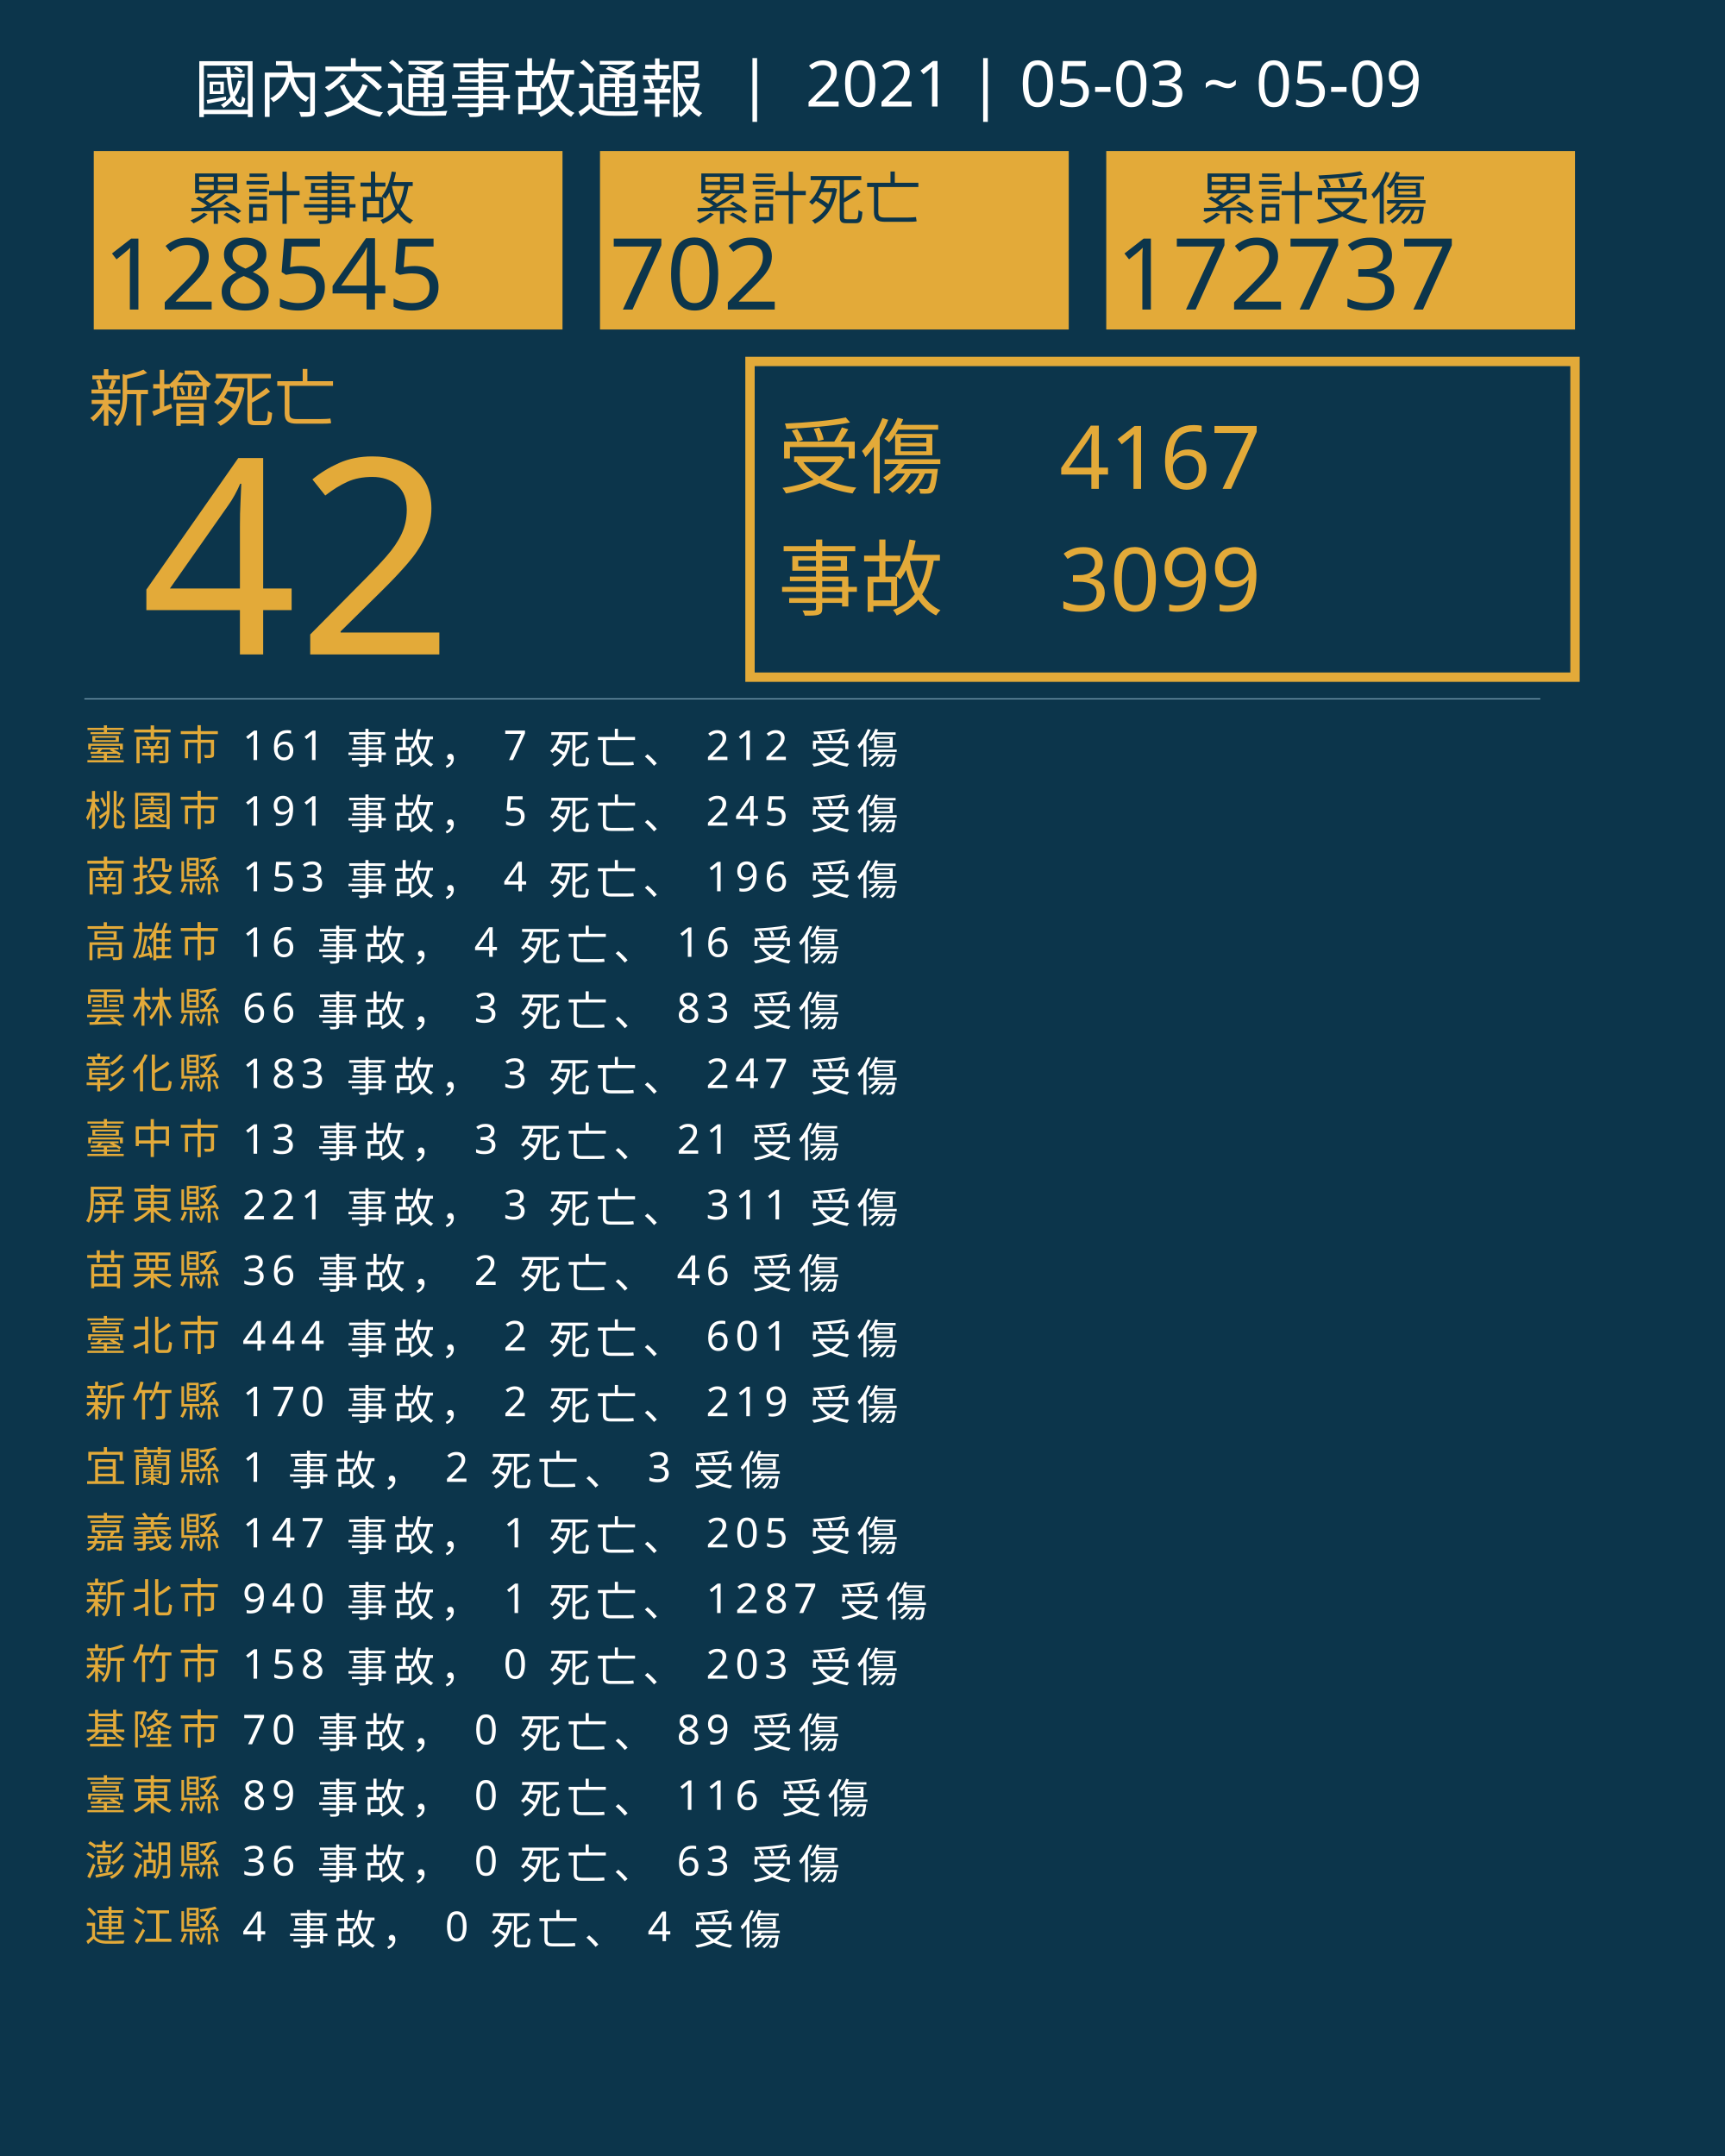
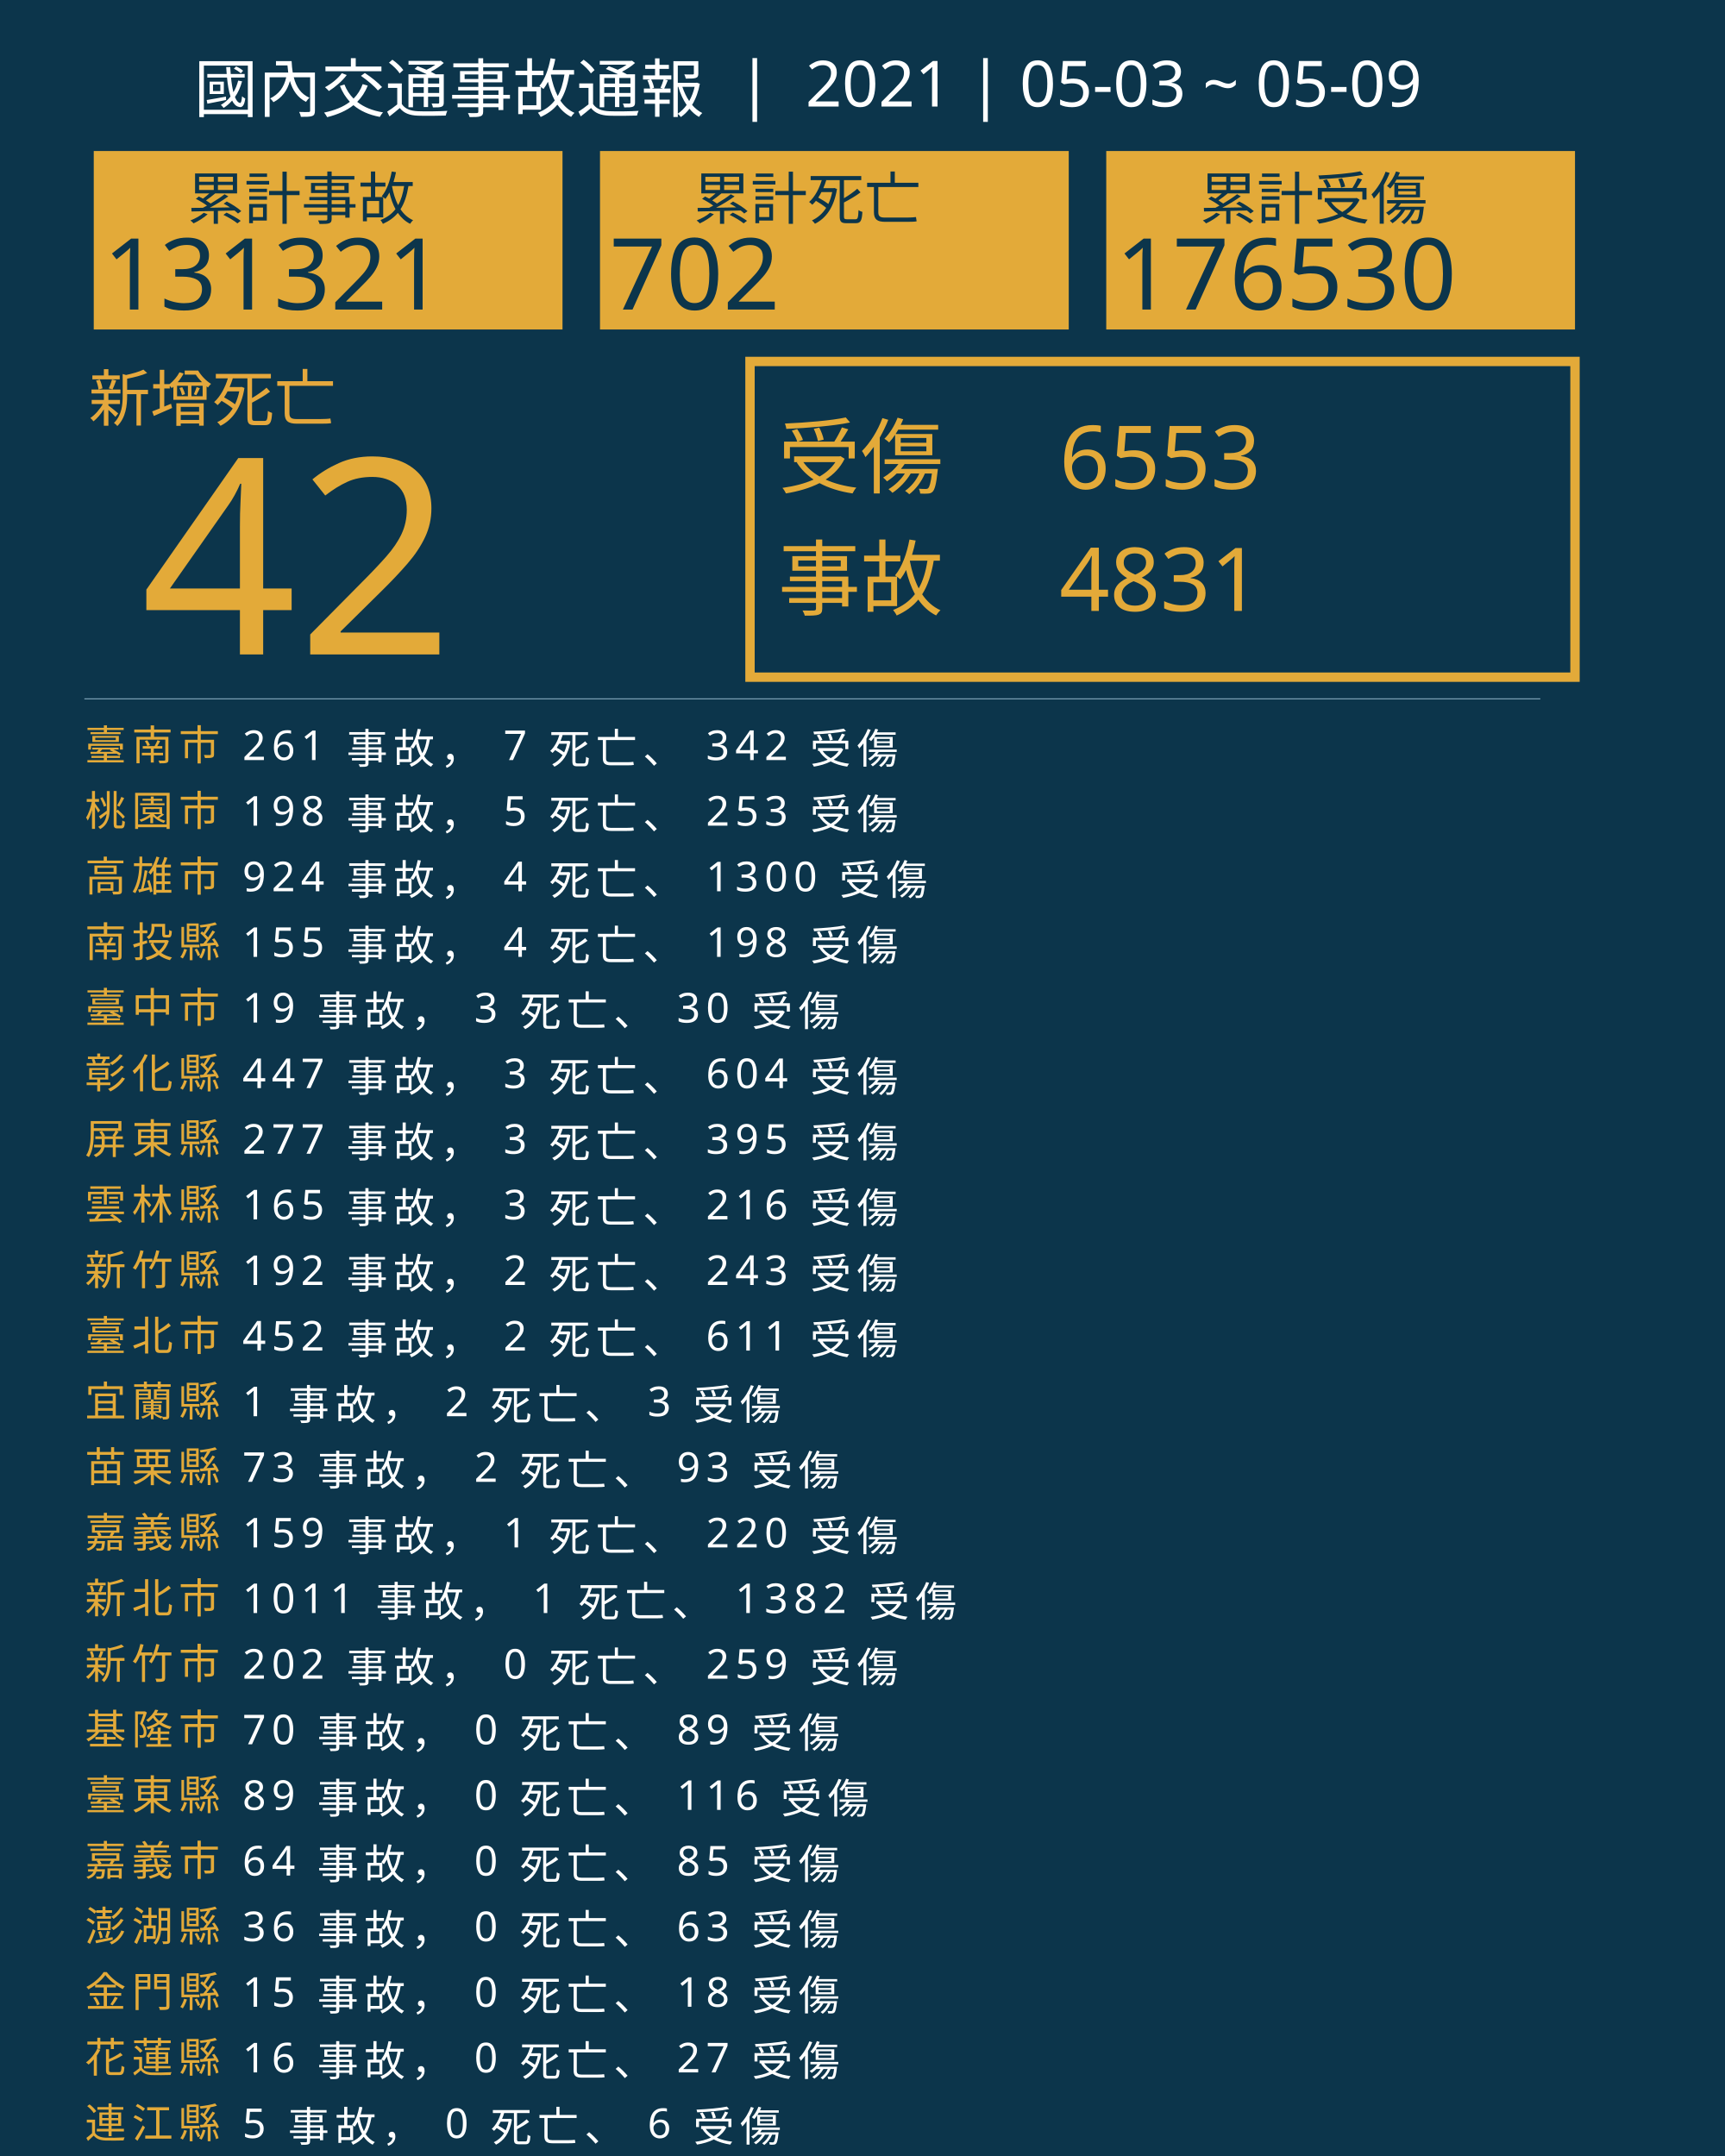
<svg xmlns="http://www.w3.org/2000/svg" version="1.1" id="圖層_1" x="0px" y="0px" viewBox="0 0 1840 2300" style="enable-background:new 0 0 1840 2300;" xml:space="preserve">
  <style type="text/css">
	.st0{fill:#0C354B;}
	.st1{fill:#E5A83D;}
	.st2{font-family:'NotoSansCJKtc-Bold-B5pc-H';}
	.st3{font-size:66px;}
	.st4{fill:#E3AA39;}
	.st5{font-family:'Arial-BoldMT';}
	.st6{font-size:291.776px;}
	.st7{fill:none;stroke:#E3AA39;stroke-miterlimit:10;stroke-width:10;}
	.st8{font-family:'NotoSansCJKtc-Light-B5pc-H';}
	.st9{font-size:88px;}
	.st10{font-family:'NotoSansCJKtc-Medium-B5pc-H';}
	.st11{font-size:94px;}
	.st12{fill:none;stroke:#8AAFC1;stroke-miterlimit:10;}
	.st13{font-size:60.649px;}
	.st14{font-size:106px;}
	.st15{fill:none;}
	.st16{font-size:44px;}
	.st17{letter-spacing:6;}
	.st18{fill:#FFFFFF;}
	.st19{letter-spacing:1;}
	.st20{font-size:68px;}
</style>
  <rect class="st0" width="1840" height="2300" />
  <text transform="matrix(1 0 0 1 94.5001 449.017)" class="st1 st2 st3">新增死亡</text>
  <g>
    <text transform="matrix(1 0 0 1 150 698.1412)" class="st4 st5 st6">42</text>
  </g>
  <g>
    <rect x="800" y="385.6" class="st7" width="880" height="336.8" />
    <g>
      <text transform="matrix(1 0 0 1 830 519.593)" class="st4 st8 st9">受傷</text>
-       <text transform="matrix(1 0 0 1 1130 521.5084)" class="st4 st10 st11">4167</text>
-       <text transform="matrix(1 0 0 1 1130 651.7274)" class="st4 st10 st11">3099</text>
+       <text transform="matrix(1 0 0 1 1130 521.5084)" class="st4 st10 st11">6553</text>
+       <text transform="matrix(1 0 0 1 1130 651.7274)" class="st4 st10 st11">4831</text>
      <text transform="matrix(1 0 0 1 830 649.4965)" class="st4 st8 st9">事故</text>
    </g>
  </g>
  <line class="st12" x1="90" y1="745.5" x2="1643" y2="745.5" />
  <g>
    <g>
      <rect x="100" y="161.1" class="st4" width="500" height="190.4" />
      <g>
        <text transform="matrix(1 0 0 1 200 233.9079)" class="st0 st10 st13">累計事故</text>
        <g>
-           <text transform="matrix(1 0 0 1 110 330.2121)" class="st0 st5 st14">128545</text>
+           <text transform="matrix(1 0 0 1 110 330.2121)" class="st0 st5 st14">131321</text>
        </g>
      </g>
    </g>
    <g>
      <rect x="640" y="161.1" class="st4" width="500" height="190.4" />
      <g>
        <text transform="matrix(1 0 0 1 740 233.908)" class="st0 st10 st13">累計死亡</text>
        <g>
          <text transform="matrix(1 0 0 1 650 330.2122)" class="st0 st5 st14">702</text>
        </g>
      </g>
    </g>
    <g>
      <rect x="1180" y="161.1" class="st4" width="500" height="190.4" />
      <g>
        <text transform="matrix(1 0 0 1 1280 233.908)" class="st0 st10 st13">累計受傷</text>
        <g>
-           <text transform="matrix(1 0 0 1 1190 330.2122)" class="st0 st5 st14">172737</text>
+           <text transform="matrix(1 0 0 1 1190 330.2122)" class="st0 st5 st14">176530</text>
        </g>
      </g>
    </g>
  </g>
  <rect x="90.6" y="772.1" class="st15" width="1141.8" height="314.8" />
  <text transform="matrix(1 0 0 1 90.5591 810.7965)">
    <tspan x="0" y="0" class="st4 st10 st16 st17">臺南市</tspan>
-     <tspan x="150.6" y="0" class="st18 st10 st16 st17"> 161 事故， 7 死亡、 212 受傷</tspan>
+     <tspan x="150.6" y="0" class="st18 st10 st16 st17"> 261 事故， 7 死亡、 342 受傷</tspan>
    <tspan x="0" y="70" class="st4 st10 st16 st17">桃園市</tspan>
-     <tspan x="150.6" y="70" class="st18 st10 st16 st17"> 191 事故， 5 死亡、 245 受傷</tspan>
-     <tspan x="0" y="140" class="st4 st10 st16 st17">南投縣</tspan>
-     <tspan x="150.6" y="140" class="st18 st10 st16 st17"> 153 事故， 4 死亡、 196 受傷</tspan>
-     <tspan x="0" y="210" class="st4 st10 st16 st17">高雄市</tspan>
-     <tspan x="150.6" y="210" class="st18 st10 st16 st17"> 16 事故， 4 死亡、 16 受傷</tspan>
-     <tspan x="0" y="280" class="st4 st10 st16 st17">雲林縣</tspan>
-     <tspan x="150.6" y="280" class="st18 st10 st16 st17"> 66 事故， 3 死亡、 83 受傷</tspan>
+     <tspan x="150.6" y="70" class="st18 st10 st16 st17"> 198 事故， 5 死亡、 253 受傷</tspan>
+     <tspan x="0" y="140" class="st4 st10 st16 st17">高雄市</tspan>
+     <tspan x="150.6" y="140" class="st18 st10 st16 st17"> 924 事故， 4 死亡、 1300 受傷</tspan>
+     <tspan x="0" y="210" class="st4 st10 st16 st17">南投縣</tspan>
+     <tspan x="150.6" y="210" class="st18 st10 st16 st17"> 155 事故， 4 死亡、 198 受傷</tspan>
+     <tspan x="0" y="280" class="st4 st10 st16 st17">臺中市</tspan>
+     <tspan x="150.6" y="280" class="st18 st10 st16 st17"> 19 事故， 3 死亡、 30 受傷</tspan>
    <tspan x="0" y="350" class="st4 st10 st16 st17">彰化縣</tspan>
-     <tspan x="150.6" y="350" class="st18 st10 st16 st17"> 183 事故， 3 死亡、 247 受傷</tspan>
-     <tspan x="0" y="420" class="st4 st10 st16 st17">臺中市</tspan>
-     <tspan x="150.6" y="420" class="st18 st10 st16 st17"> 13 事故， 3 死亡、 21 受傷</tspan>
-     <tspan x="0" y="490" class="st4 st10 st16 st17">屏東縣</tspan>
-     <tspan x="150.6" y="490" class="st18 st10 st16 st17"> 221 事故， 3 死亡、 311 受傷</tspan>
-     <tspan x="0" y="560" class="st4 st10 st16 st17">苗栗縣</tspan>
-     <tspan x="150.6" y="560" class="st18 st10 st16 st17"> 36 事故， 2 死亡、 46 受傷</tspan>
+     <tspan x="150.6" y="350" class="st18 st10 st16 st17"> 447 事故， 3 死亡、 604 受傷</tspan>
+     <tspan x="0" y="420" class="st4 st10 st16 st17">屏東縣</tspan>
+     <tspan x="150.6" y="420" class="st18 st10 st16 st17"> 277 事故， 3 死亡、 395 受傷</tspan>
+     <tspan x="0" y="490" class="st4 st10 st16 st17">雲林縣</tspan>
+     <tspan x="150.6" y="490" class="st18 st10 st16 st17"> 165 事故， 3 死亡、 216 受傷</tspan>
+     <tspan x="0" y="560" class="st4 st10 st16 st17">新竹縣</tspan>
+     <tspan x="150.6" y="560" class="st18 st10 st16 st17"> 192 事故， 2 死亡、 243 受傷</tspan>
    <tspan x="0" y="630" class="st4 st10 st16 st17">臺北市</tspan>
-     <tspan x="150.6" y="630" class="st18 st10 st16 st17"> 444 事故， 2 死亡、 601 受傷</tspan>
-     <tspan x="0" y="700" class="st4 st10 st16 st17">新竹縣</tspan>
-     <tspan x="150.6" y="700" class="st18 st10 st16 st17"> 170 事故， 2 死亡、 219 受傷</tspan>
-     <tspan x="0" y="770" class="st4 st10 st16 st17">宜蘭縣</tspan>
-     <tspan x="150.6" y="770" class="st18 st10 st16 st17"> 1 事故， 2 死亡、 3 受傷</tspan>
+     <tspan x="150.6" y="630" class="st18 st10 st16 st17"> 452 事故， 2 死亡、 611 受傷</tspan>
+     <tspan x="0" y="700" class="st4 st10 st16 st17">宜蘭縣</tspan>
+     <tspan x="150.6" y="700" class="st18 st10 st16 st17"> 1 事故， 2 死亡、 3 受傷</tspan>
+     <tspan x="0" y="770" class="st4 st10 st16 st17">苗栗縣</tspan>
+     <tspan x="150.6" y="770" class="st18 st10 st16 st17"> 73 事故， 2 死亡、 93 受傷</tspan>
    <tspan x="0" y="840" class="st4 st10 st16 st17">嘉義縣</tspan>
-     <tspan x="150.6" y="840" class="st18 st10 st16 st17"> 147 事故， 1 死亡、 205 受傷</tspan>
+     <tspan x="150.6" y="840" class="st18 st10 st16 st17"> 159 事故， 1 死亡、 220 受傷</tspan>
    <tspan x="0" y="910" class="st4 st10 st16 st17">新北市</tspan>
-     <tspan x="150.6" y="910" class="st18 st10 st16 st17"> 940 事故， 1 死亡、 1287 受傷</tspan>
+     <tspan x="150.6" y="910" class="st18 st10 st16 st17"> 1011 事故， 1 死亡、 1382 受傷</tspan>
    <tspan x="0" y="980" class="st4 st10 st16 st17">新竹市</tspan>
-     <tspan x="150.6" y="980" class="st18 st10 st16 st17"> 158 事故， 0 死亡、 203 受傷</tspan>
+     <tspan x="150.6" y="980" class="st18 st10 st16 st17"> 202 事故， 0 死亡、 259 受傷</tspan>
    <tspan x="0" y="1050" class="st4 st10 st16 st17">基隆市</tspan>
    <tspan x="150.6" y="1050" class="st18 st10 st16 st17"> 70 事故， 0 死亡、 89 受傷</tspan>
    <tspan x="0" y="1120" class="st4 st10 st16 st17">臺東縣</tspan>
    <tspan x="150.6" y="1120" class="st18 st10 st16 st17"> 89 事故， 0 死亡、 116 受傷</tspan>
-     <tspan x="0" y="1190" class="st4 st10 st16 st17">澎湖縣</tspan>
-     <tspan x="150.6" y="1190" class="st18 st10 st16 st17"> 36 事故， 0 死亡、 63 受傷</tspan>
-     <tspan x="0" y="1260" class="st4 st10 st16 st17">連江縣</tspan>
-     <tspan x="150.6" y="1260" class="st18 st10 st16 st17"> 4 事故， 0 死亡、 4 受傷</tspan>
+     <tspan x="0" y="1190" class="st4 st10 st16 st17">嘉義市</tspan>
+     <tspan x="150.6" y="1190" class="st18 st10 st16 st17"> 64 事故， 0 死亡、 85 受傷</tspan>
+     <tspan x="0" y="1260" class="st4 st10 st16 st17">澎湖縣</tspan>
+     <tspan x="150.6" y="1260" class="st18 st10 st16 st17"> 36 事故， 0 死亡、 63 受傷</tspan>
+     <tspan x="0" y="1330" class="st4 st10 st16 st17">金門縣</tspan>
+     <tspan x="150.6" y="1330" class="st18 st10 st16 st17"> 15 事故， 0 死亡、 18 受傷</tspan>
+     <tspan x="0" y="1400" class="st4 st10 st16 st17">花蓮縣</tspan>
+     <tspan x="150.6" y="1400" class="st18 st10 st16 st17"> 16 事故， 0 死亡、 27 受傷</tspan>
+     <tspan x="0" y="1470" class="st4 st10 st16 st17">連江縣</tspan>
+     <tspan x="150.6" y="1470" class="st18 st10 st16 st17"> 5 事故， 0 死亡、 6 受傷</tspan>
  </text>
  <text transform="matrix(1 0 0 1 207 119.2712)" class="st18 st8 st20">國內交通事故通報  |  2021 | 05-03 ~ 05-09</text>
</svg>
